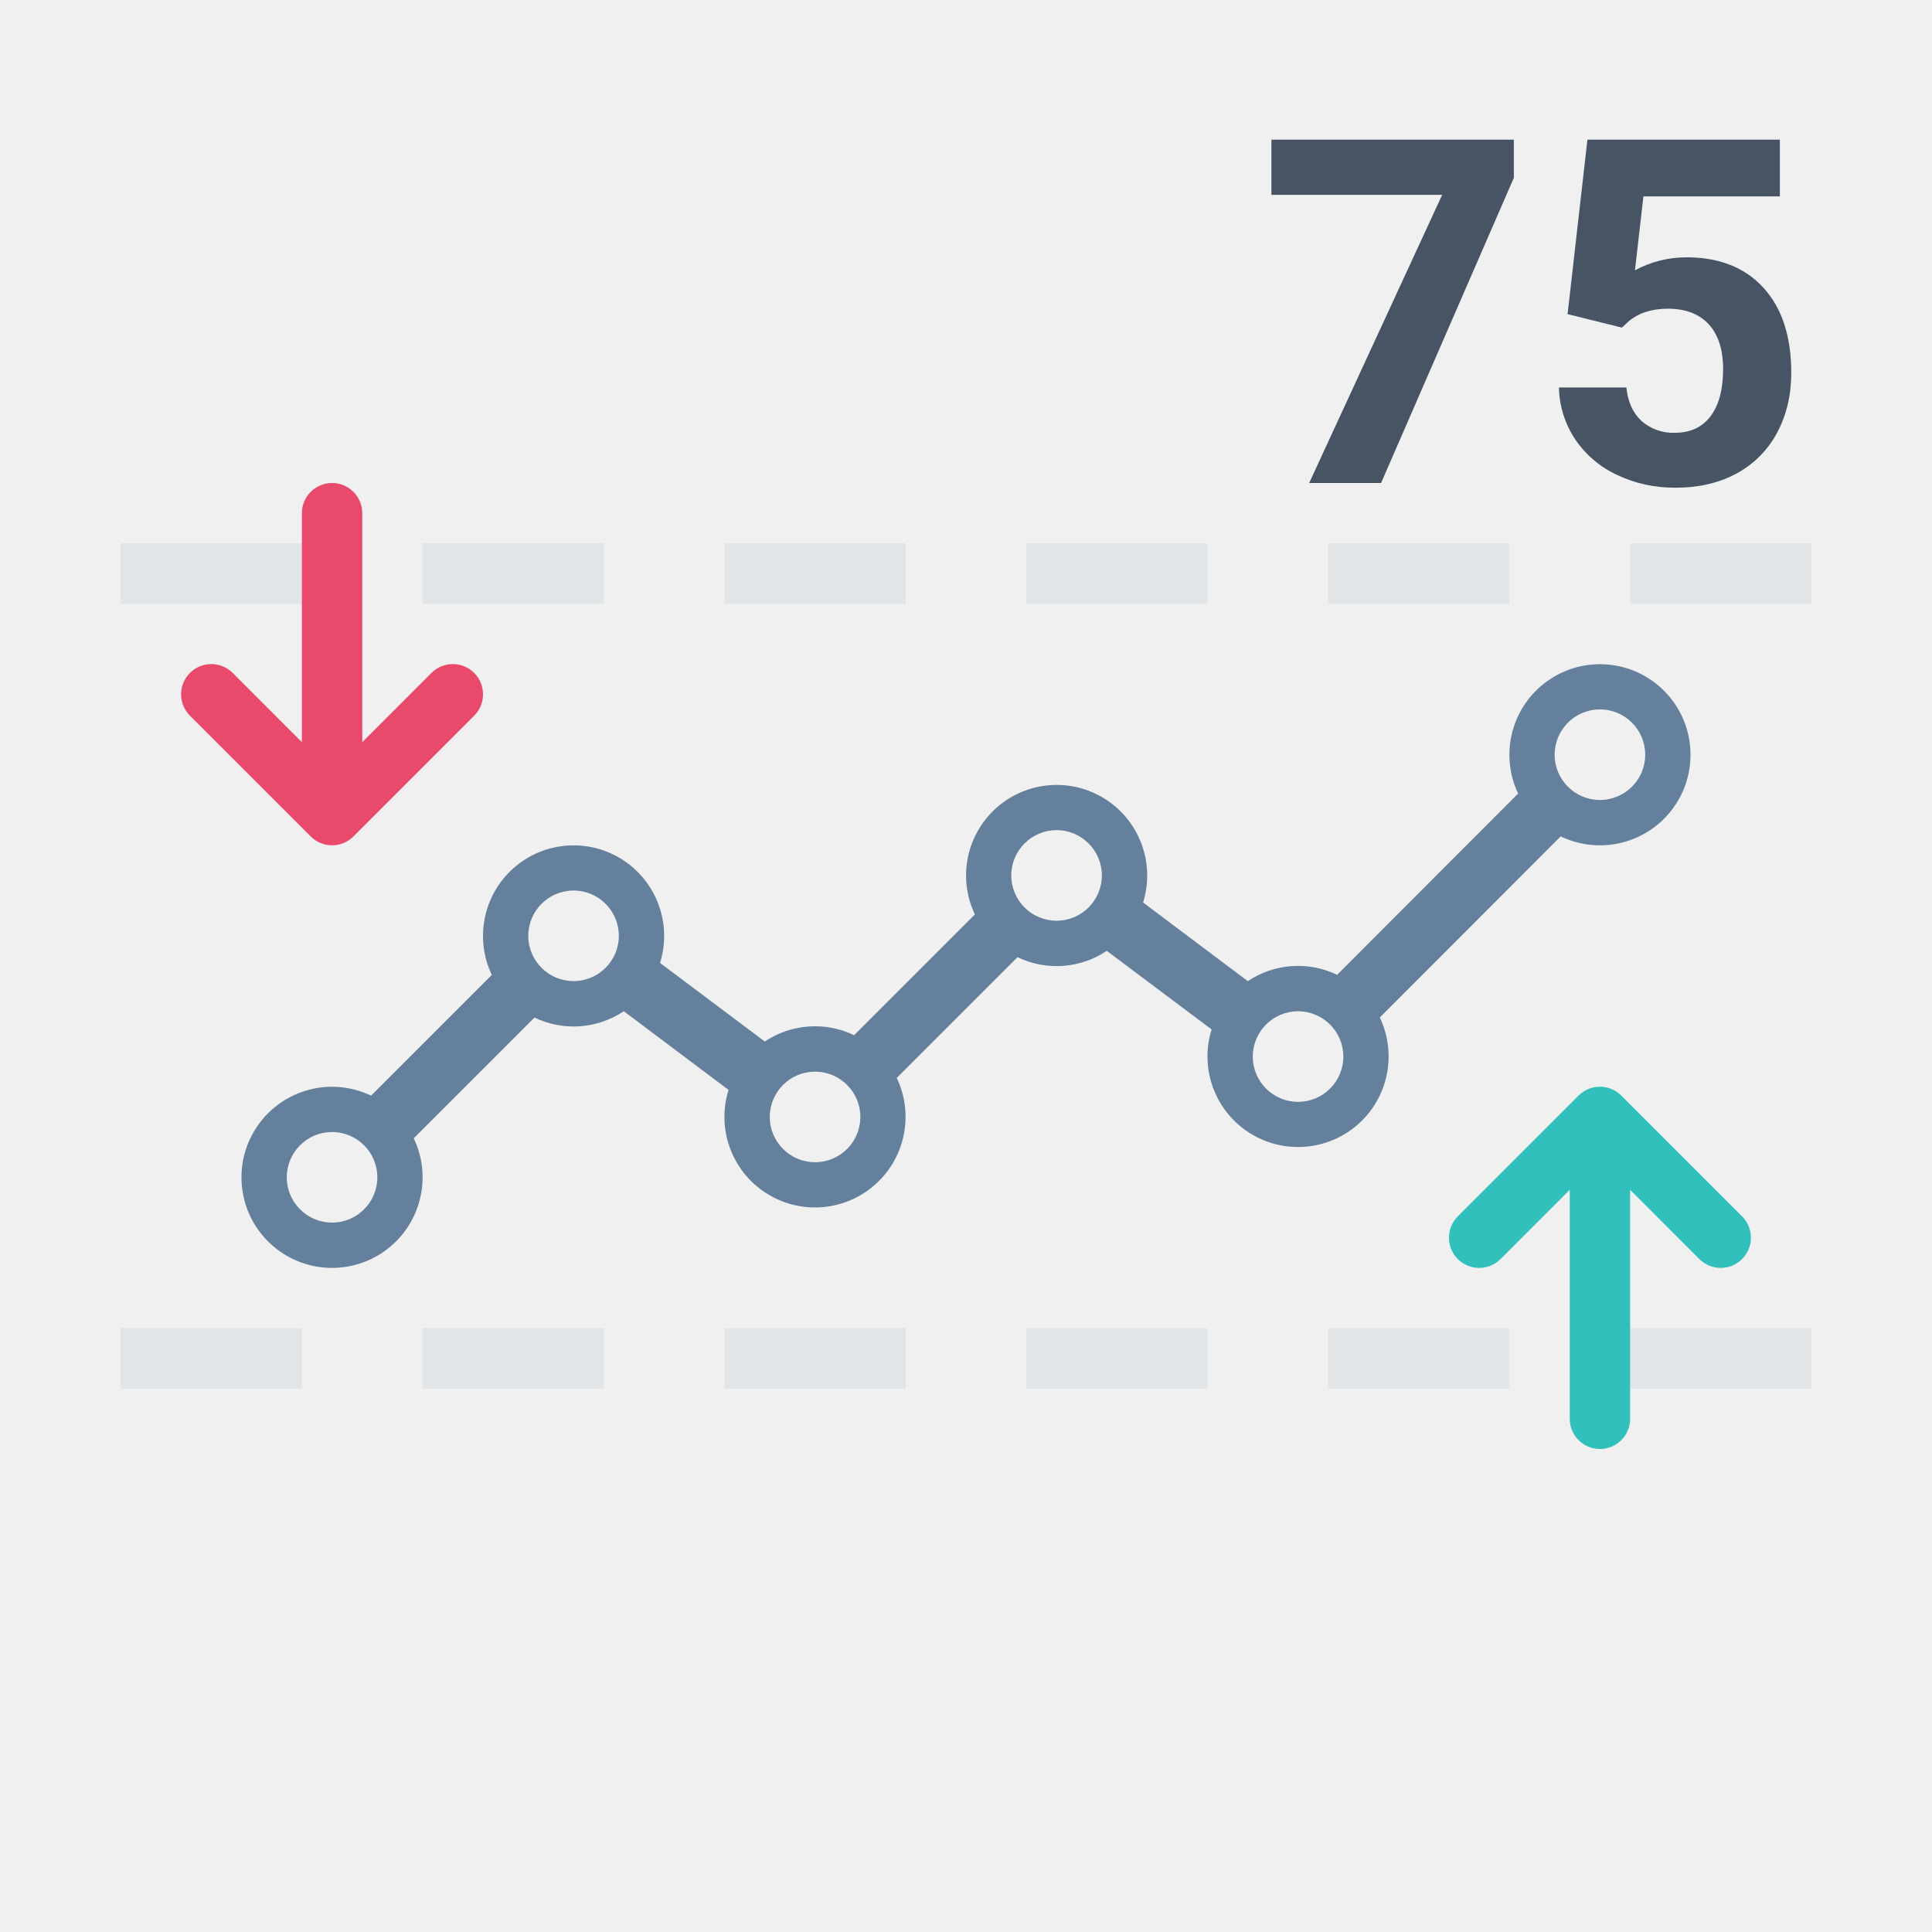
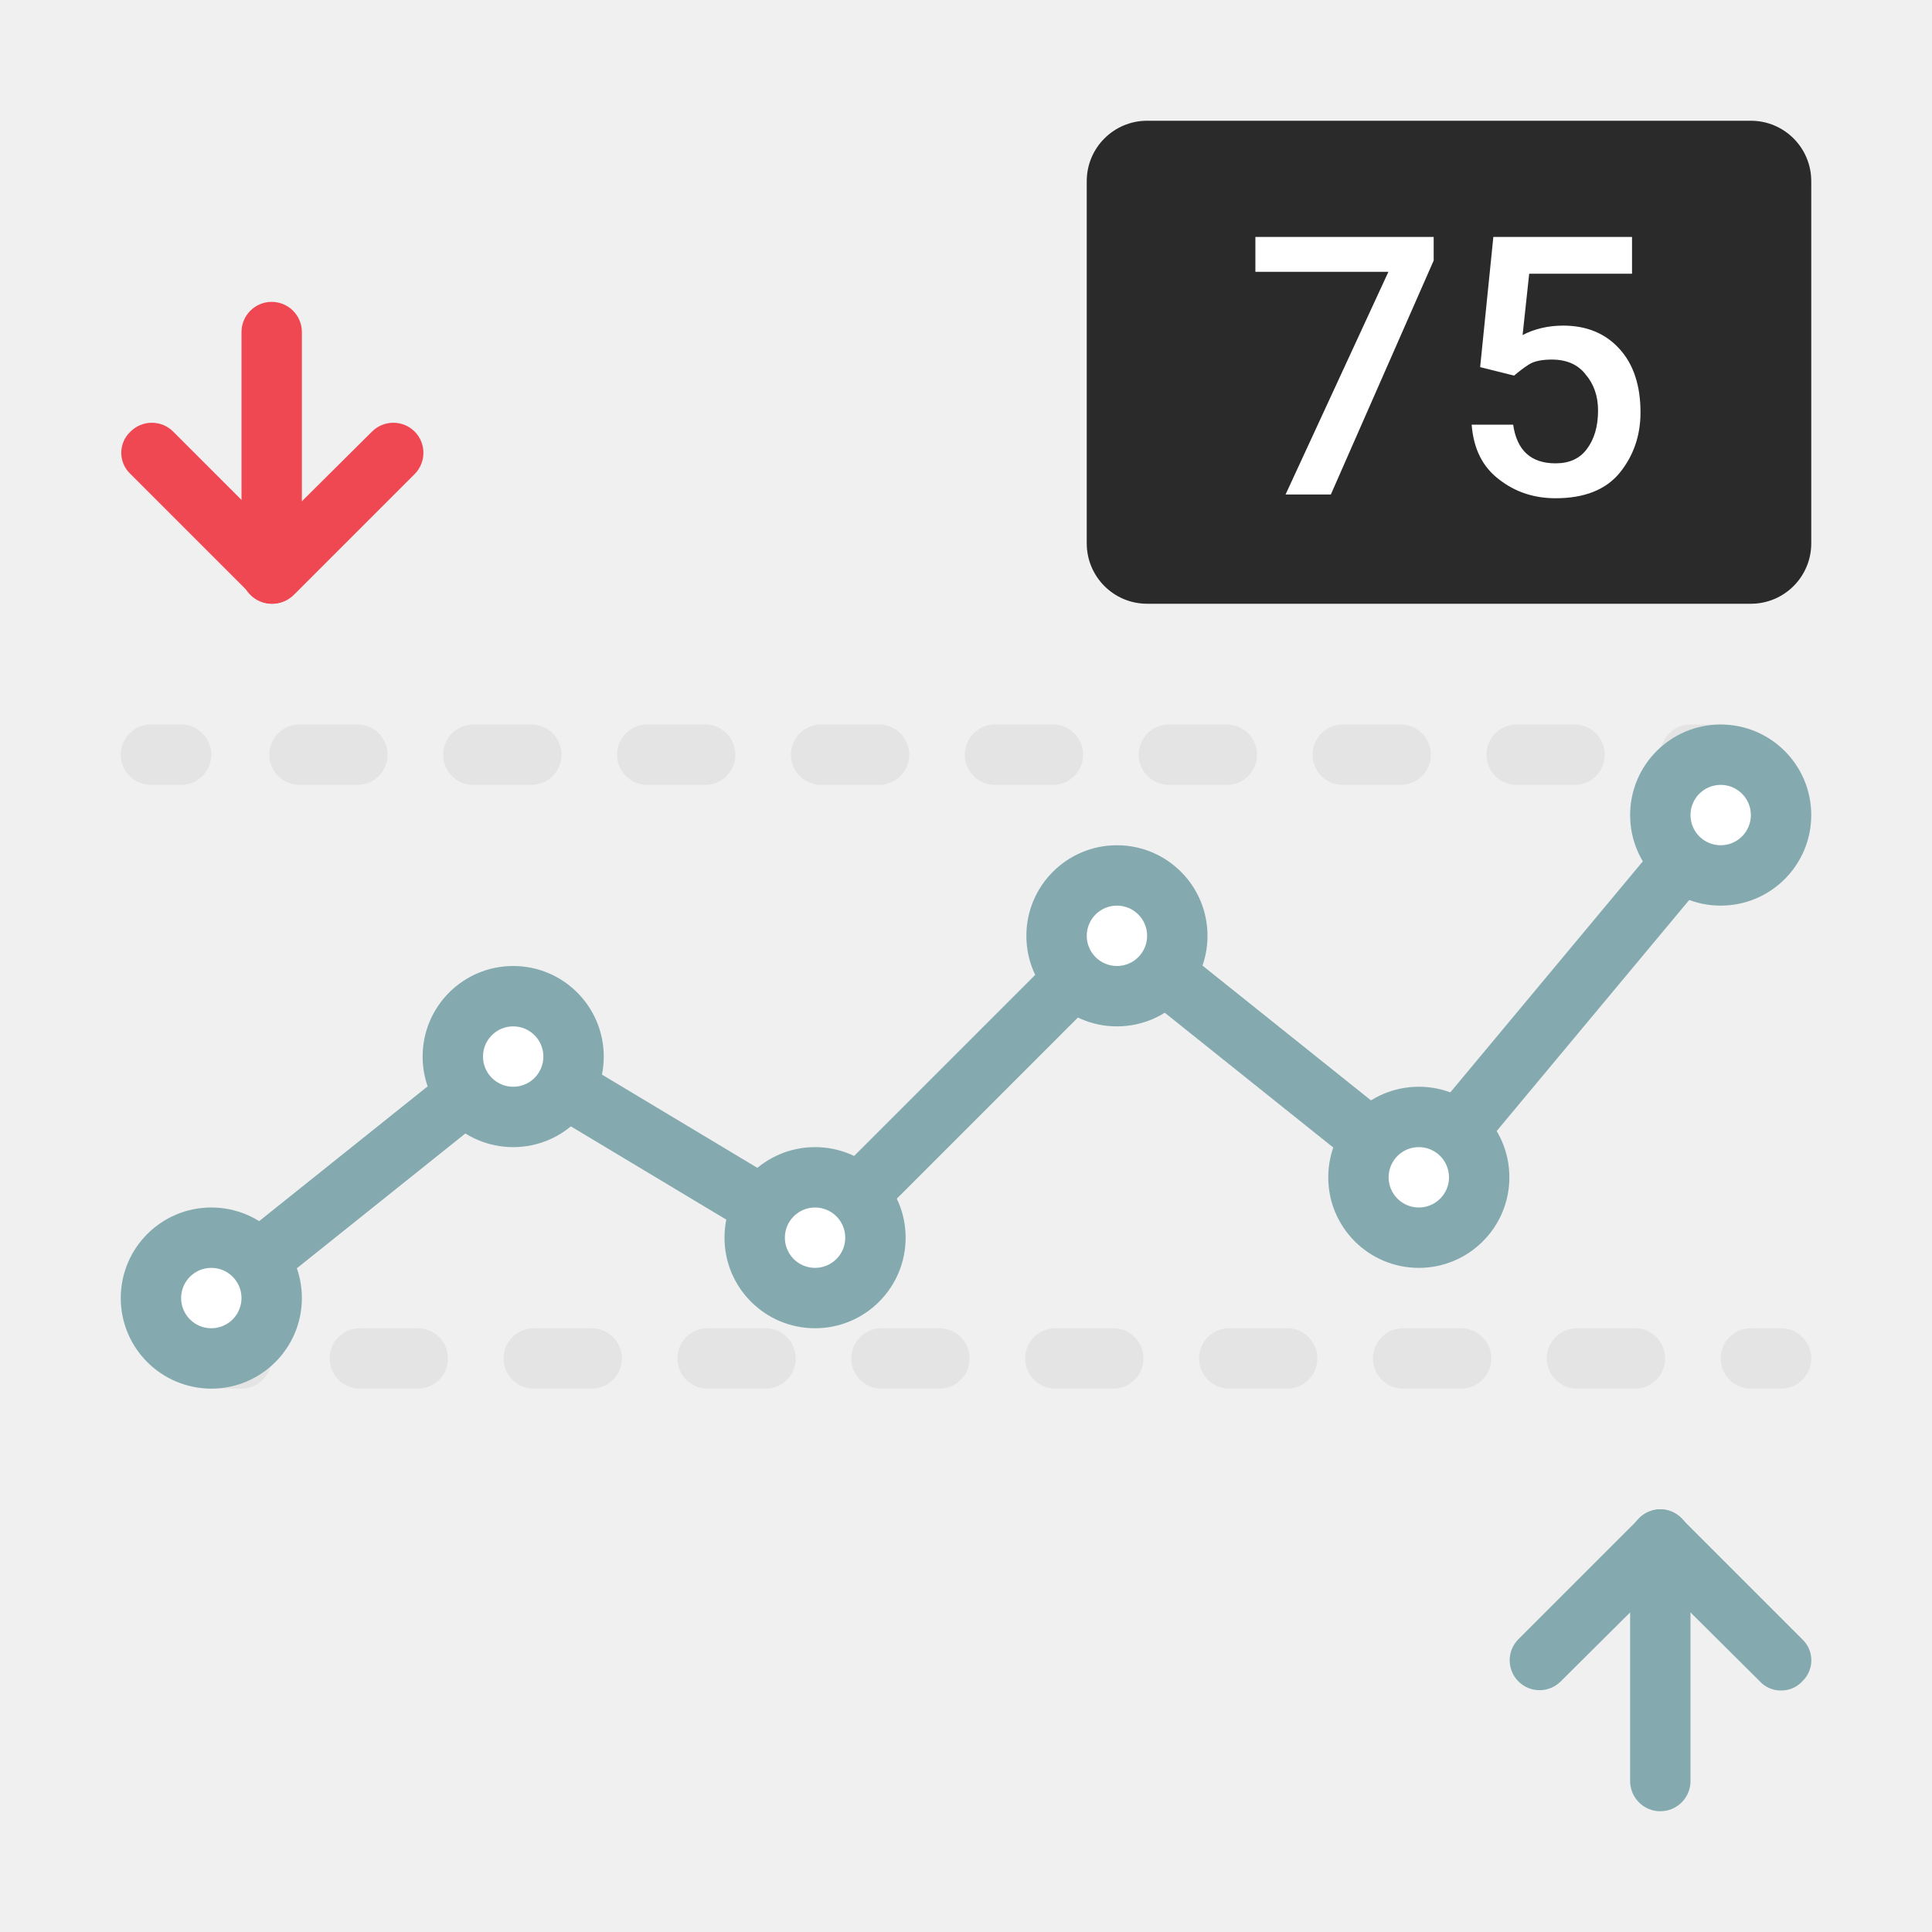
- <svg xmlns="http://www.w3.org/2000/svg" width="32" height="32" viewBox="0 0 32 32">
-   <g stroke="none" fill="none" fill-rule="evenodd">
-     <path fill="#64809C" fill-opacity=".109" d="M2 9h3v1H2V9zm5 0h3v1H7V9zm5 0h3v1h-3V9zm5 0h3v1h-3V9zm5 0h3v1h-3V9zm5 0h3v1h-3V9zM2 22h3v1H2v-1zm5 0h3v1H7v-1zm5 0h3v1h-3v-1zm5 0h3v1h-3v-1zm5 0h3v1h-3v-1zm5 0h3v1h-3v-1z" />
-     <path fill="#465463" d="M25.074 2.945L22.875 8h-1.191l2.203-4.773h-2.828v-.914h4.015v.632zm.89 2.258l.329-2.89h3.187v.94H27.22l-.14 1.224a1.79 1.79 0 0 1 .855-.215c.541 0 .966.168 1.273.504.307.336.461.806.461 1.41 0 .367-.078.696-.232.986a1.64 1.64 0 0 1-.666.676c-.29.16-.63.24-1.024.24-.344 0-.663-.07-.957-.209a1.698 1.698 0 0 1-.697-.588 1.602 1.602 0 0 1-.272-.863h1.117c.024.237.107.421.249.553a.786.786 0 0 0 .556.197c.255 0 .452-.092.59-.275.138-.184.207-.444.207-.78 0-.323-.08-.57-.238-.742-.16-.172-.384-.258-.676-.258-.268 0-.486.07-.652.211l-.11.102-.898-.223z" />
-     <path fill="#64809C" fill-rule="nonzero" d="M25.145 13.144a1.5 1.5 0 1 1 .705.709l-2.996 3a1.5 1.5 0 1 1-2.786.198l-1.736-1.302a1.493 1.493 0 0 1-1.479.105l-2 2a1.5 1.5 0 1 1-2.786.198l-1.735-1.303a1.493 1.493 0 0 1-1.479.105l-2 2a1.5 1.5 0 1 1-.707-.707l2-2a1.5 1.5 0 1 1 2.786-.198l1.736 1.302a1.493 1.493 0 0 1 1.479-.105l2-2a1.5 1.5 0 1 1 2.786-.198l1.735 1.303a1.493 1.493 0 0 1 1.479-.105l2.998-3.002zM5.5 20.25a.75.75 0 1 0 0-1.5.75.75 0 0 0 0 1.5zm4-4a.75.75 0 1 0 0-1.5.75.75 0 0 0 0 1.5zm4 3a.75.75 0 1 0 0-1.5.75.75 0 0 0 0 1.5zm4-4a.75.75 0 1 0 0-1.5.75.75 0 0 0 0 1.5zm4 3a.75.75 0 1 0 0-1.5.75.75 0 0 0 0 1.5zm5-5a.75.75 0 1 0 0-1.5.75.75 0 0 0 0 1.5z" />
-     <path fill="#32C0BD" fill-rule="nonzero" d="M26 19.707l-1.146 1.147a.5.5 0 1 1-.708-.708l2-2a.5.5 0 0 1 .708 0l2 2a.5.5 0 1 1-.708.708L27 19.707V23.5a.5.5 0 0 1-1 0v-3.793z" />
-     <path fill="#E94A6B" fill-rule="nonzero" d="M5 12.293V8.5a.5.5 0 0 1 1 0v3.793l1.146-1.147a.5.5 0 1 1 .708.708l-2 2a.5.5 0 0 1-.708 0l-2-2a.5.5 0 1 1 .708-.708L5 12.293z" />
-   </g>
+ <svg xmlns="http://www.w3.org/2000/svg" id="Layer_1" data-name="Layer 1" viewBox="0 0 32 32" height="32" width="32">
+   <defs>
+     <style>.cls-1{fill:#2a2a2a}.cls-2{font-size:6px;font-family:Roboto-Medium,Roboto;font-weight:500}.cls-2,.cls-8{fill:#fff}.cls-3,.cls-5,.cls-6,.cls-7{fill:none}.cls-4{fill:#ef4852}.cls-5,.cls-6{stroke:#e4e4e4}.cls-5,.cls-6,.cls-7{stroke-linecap:round;stroke-linejoin:round}.cls-6{stroke-dasharray:.96 1.92}.cls-7{stroke:#84aaaf}.cls-9{fill:#84aaaf}</style>
+   </defs>
+   <rect class="cls-1" x="18" y="2" width="12" height="8" rx="1" />
+   <text class="cls-2" transform="translate(20.59 8.19)">75</text>
+   <path class="cls-3" d="M0 0h32v32H0z" />
+   <path class="cls-4" d="M4.5 10a.5.5 0 0 1-.5-.5v-4a.5.5 0 0 1 1 0v4a.5.5 0 0 1-.5.5z" />
+   <path class="cls-4" d="M4.51 10a.49.49 0 0 1-.35-.15l-2-2a.48.48 0 0 1 0-.7.5.5 0 0 1 .71 0l1.64 1.64 1.65-1.64a.5.5 0 0 1 .71 0 .5.5 0 0 1 0 .7l-2 2a.51.51 0 0 1-.36.15z" />
+   <path class="cls-5" d="M28.5 12.5H28" />
+   <path class="cls-6" d="M26.08 12.5H3.96" />
+   <path class="cls-5" d="M3 12.5h-.5M29.5 22.5H29" />
+   <path class="cls-6" d="M27.08 22.5H4.96" />
+   <path class="cls-5" d="M4 22.5h-.5" />
+   <path class="cls-7" d="M3.5 21.5l5-4 5 3 5-5 5 4 5-6" />
+   <circle class="cls-8" cx="13.5" cy="20.5" r="1" />
+   <path class="cls-9" d="M13.5 20a.5.5 0 1 1-.5.5.5.5 0 0 1 .5-.5m0-1a1.5 1.5 0 1 0 1.5 1.5 1.5 1.5 0 0 0-1.5-1.5z" />
+   <circle class="cls-8" cx="23.5" cy="19.5" r="1" />
+   <path class="cls-9" d="M23.5 19a.5.5 0 1 1-.5.5.5.5 0 0 1 .5-.5m0-1a1.5 1.5 0 1 0 1.5 1.5 1.5 1.5 0 0 0-1.5-1.5z" />
+   <circle class="cls-8" cx="28.5" cy="13.5" r="1" />
+   <path class="cls-9" d="M28.5 13a.5.5 0 1 1-.5.5.5.5 0 0 1 .5-.5m0-1a1.5 1.5 0 1 0 1.5 1.5 1.5 1.5 0 0 0-1.5-1.5z" />
+   <circle class="cls-8" cx="18.5" cy="15.5" r="1" />
+   <path class="cls-9" d="M18.5 15a.5.5 0 1 1-.5.5.5.5 0 0 1 .5-.5m0-1a1.5 1.5 0 1 0 1.5 1.5 1.5 1.5 0 0 0-1.5-1.5z" />
+   <circle class="cls-8" cx="8.5" cy="17.5" r="1" />
+   <path class="cls-9" d="M8.5 17a.5.5 0 1 1-.5.5.5.5 0 0 1 .5-.5m0-1a1.5 1.5 0 1 0 1.5 1.5A1.5 1.5 0 0 0 8.5 16z" />
+   <circle class="cls-8" cx="3.5" cy="21.5" r="1" />
+   <path class="cls-9" d="M3.5 21a.5.5 0 1 1-.5.5.5.5 0 0 1 .5-.5m0-1A1.5 1.5 0 1 0 5 21.5 1.5 1.5 0 0 0 3.5 20zM27.5 30a.5.5 0 0 1-.5-.5v-4a.5.5 0 0 1 1 0v4a.5.5 0 0 1-.5.5z" />
+   <path class="cls-9" d="M29.5 28a.47.47 0 0 1-.35-.15l-1.65-1.64-1.65 1.64a.49.49 0 0 1-.7-.7l2-2a.48.48 0 0 1 .7 0l2 2a.48.48 0 0 1 0 .7.47.47 0 0 1-.35.15z" />
</svg>
